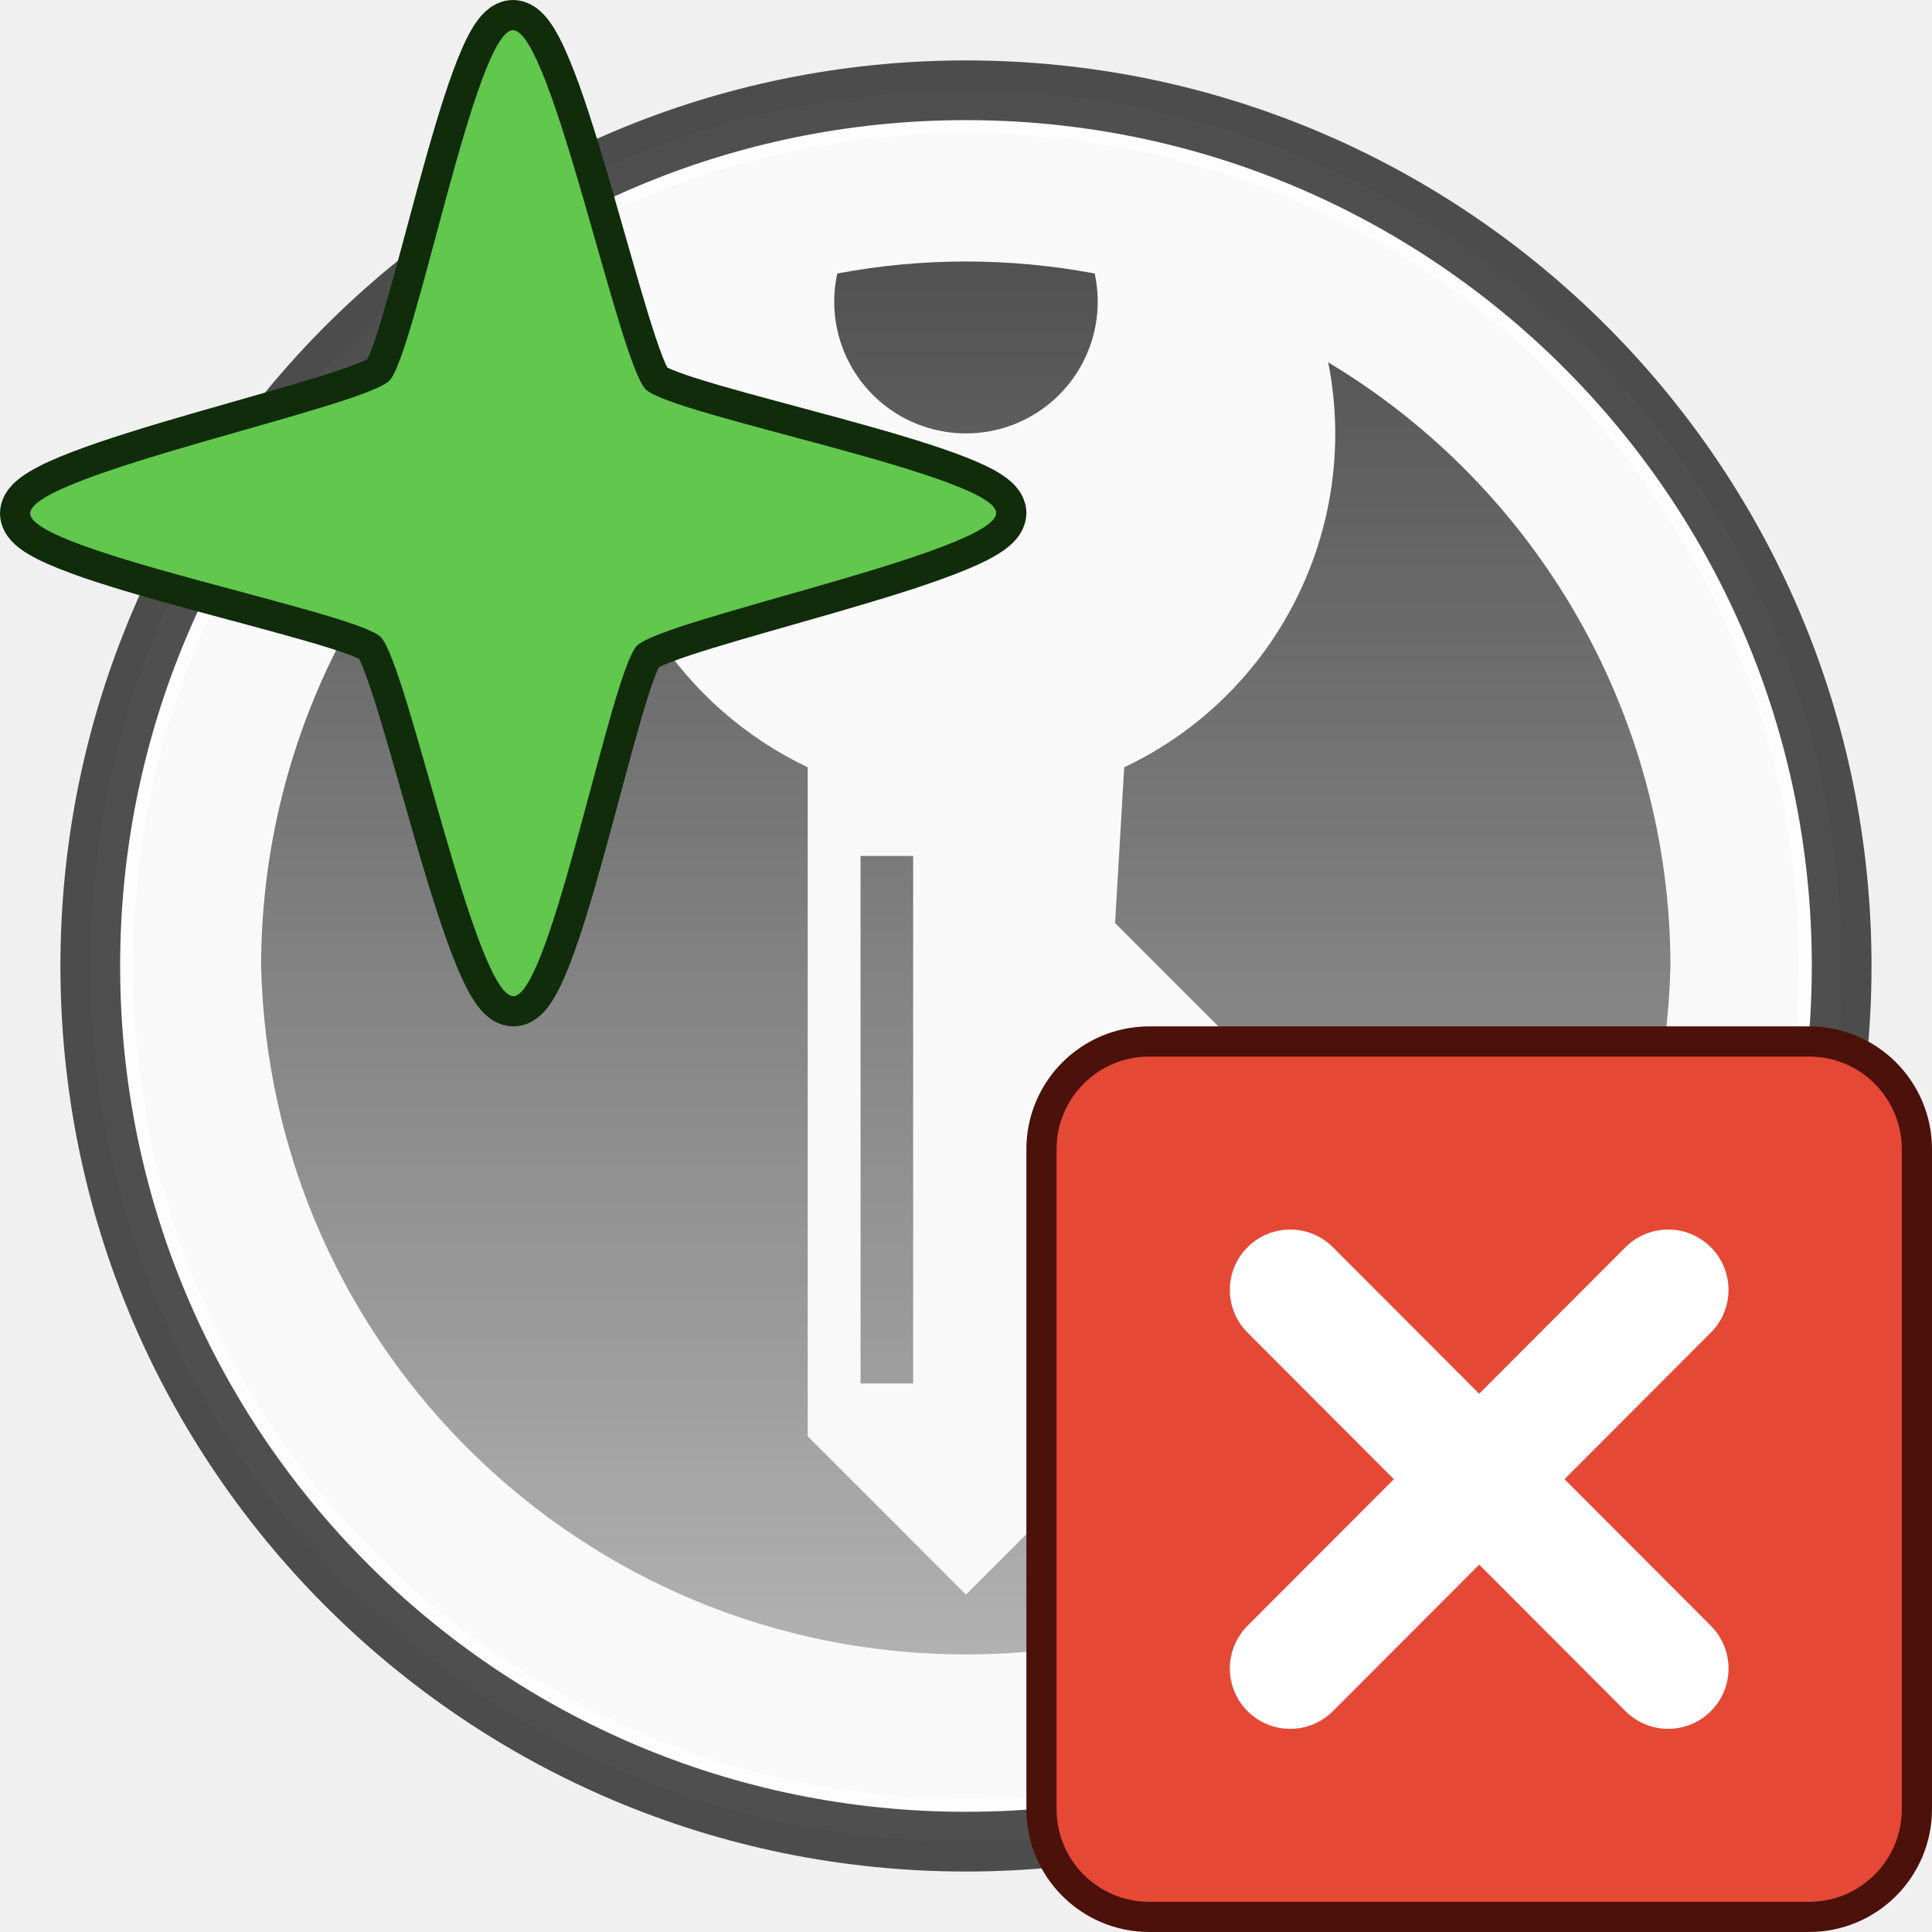
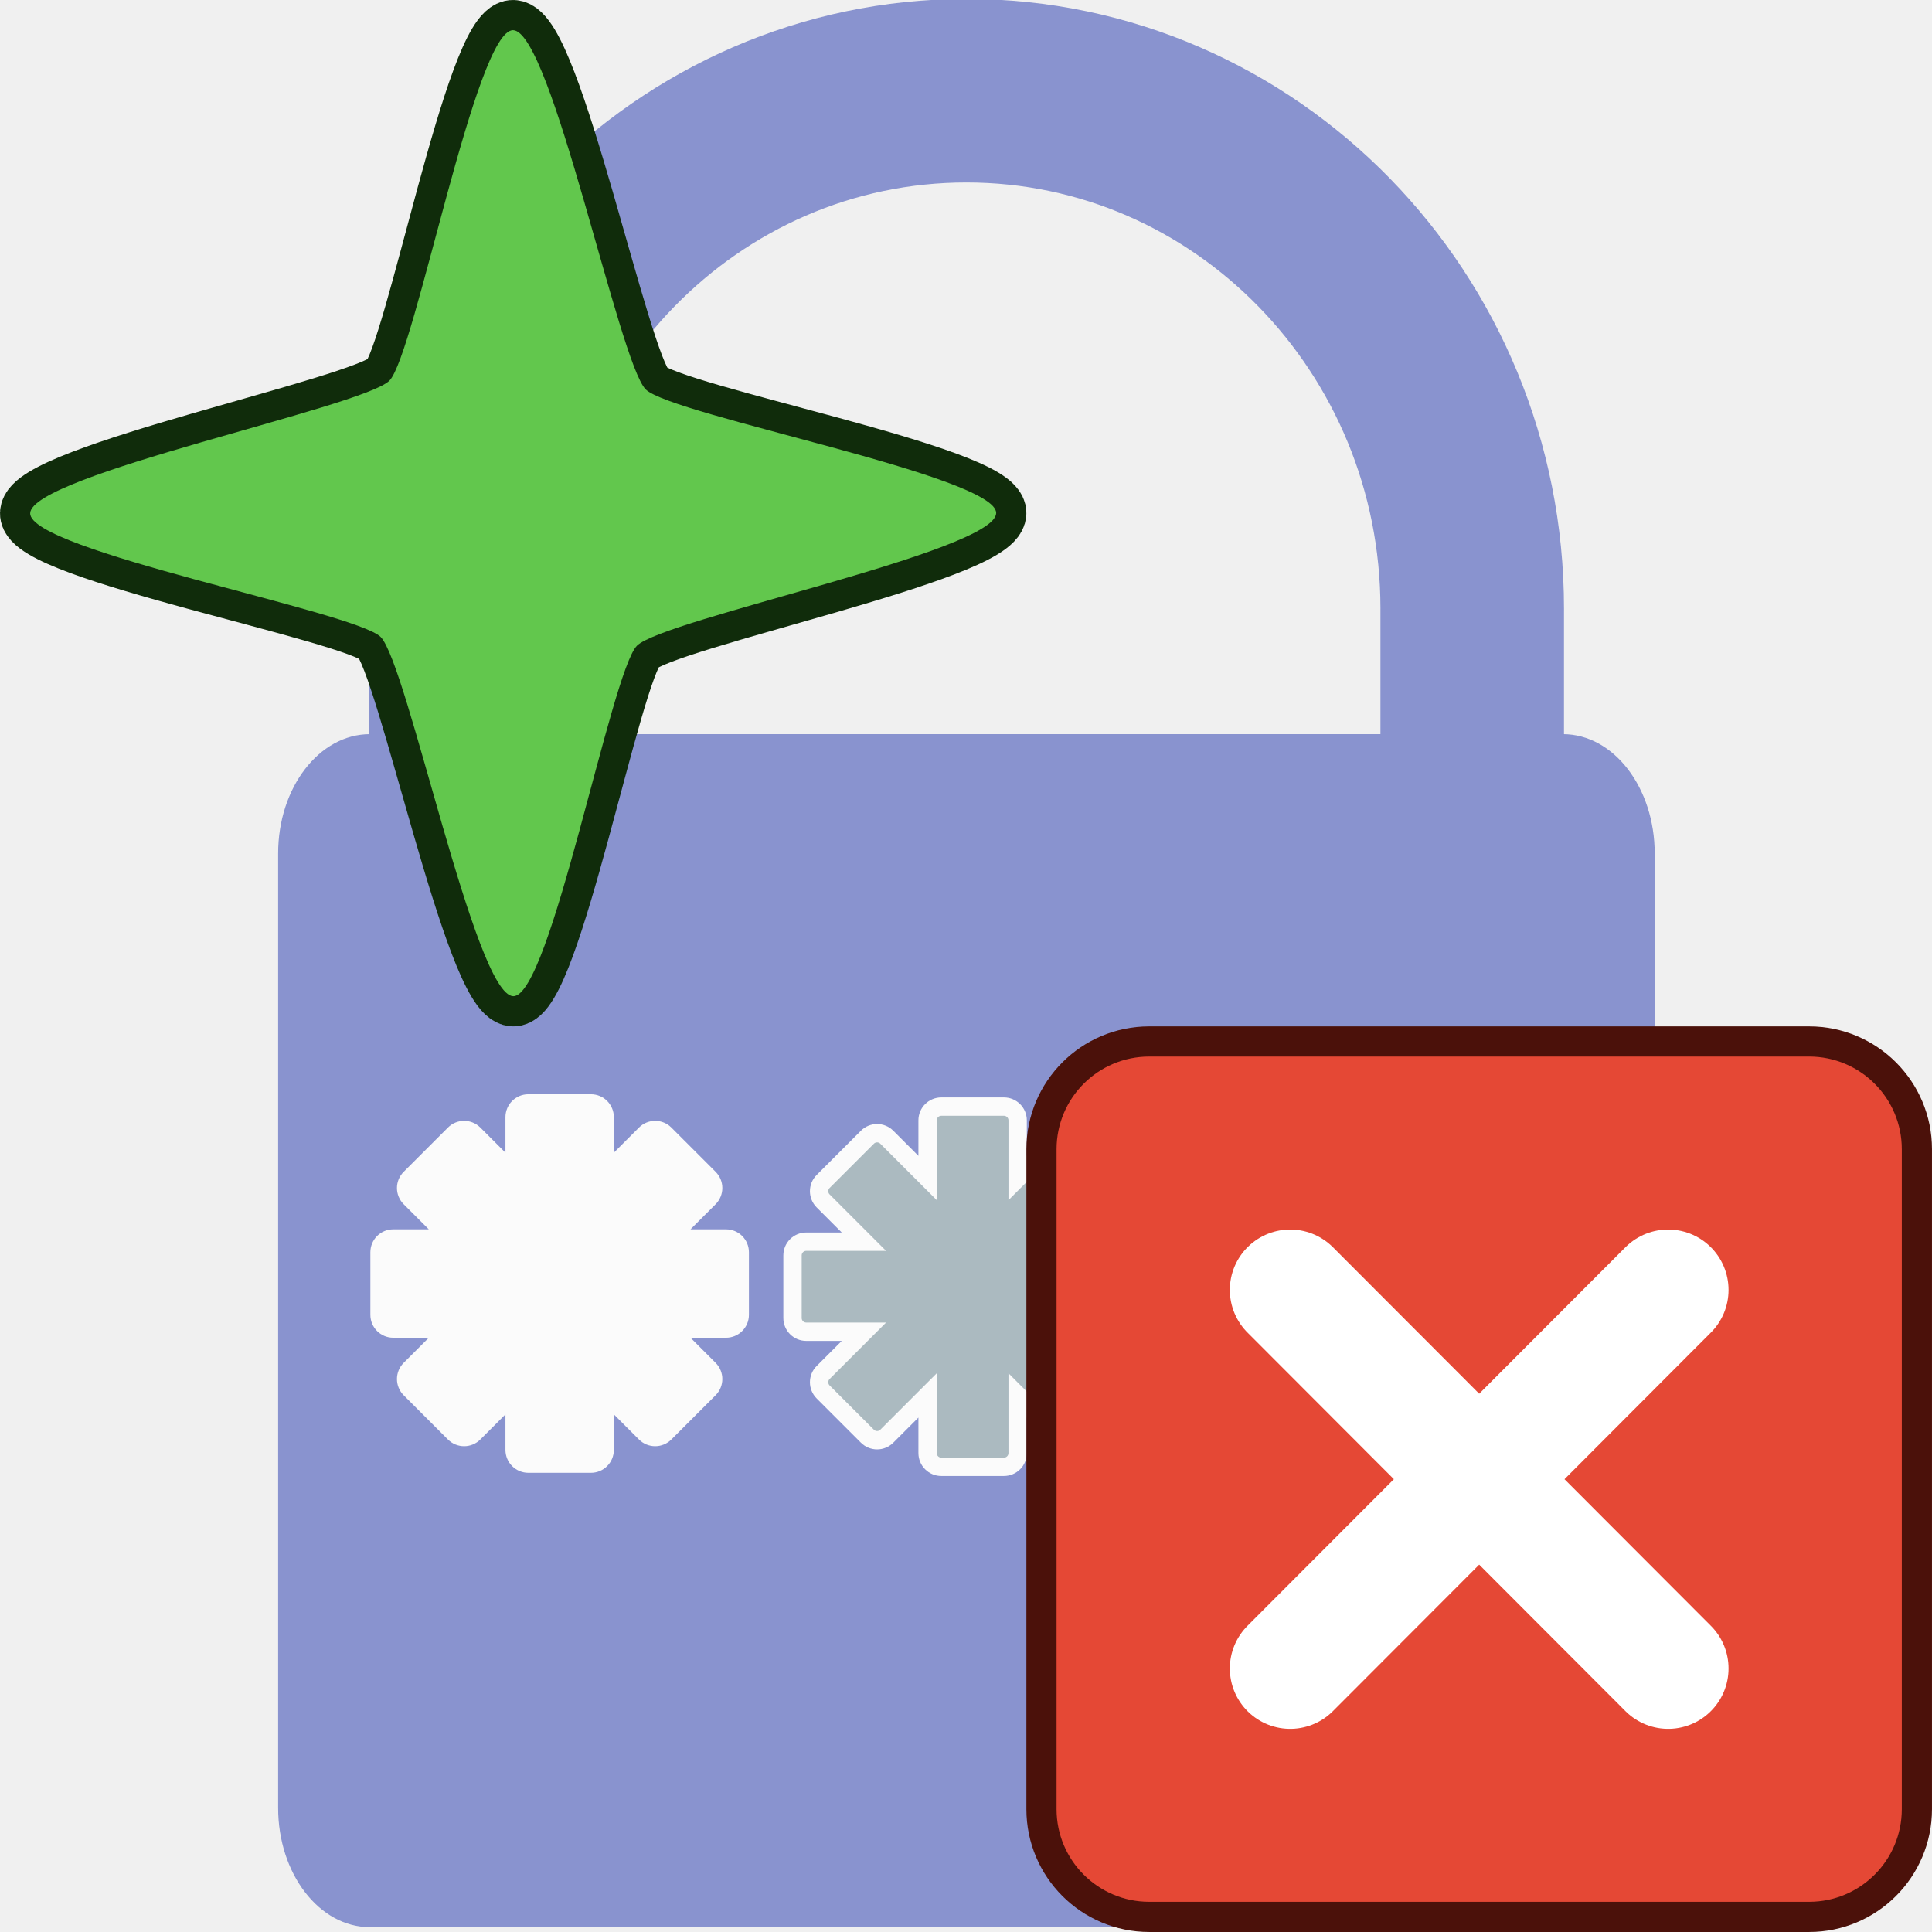
- <svg xmlns="http://www.w3.org/2000/svg" xmlns:xlink="http://www.w3.org/1999/xlink" height="64" width="64" viewBox="0 0 64 64" xml:space="preserve">
-   <defs>
-     <linearGradient id="a">
-       <stop offset="0" style="stop-color:#464646;stop-opacity:1" />
-       <stop offset="1" style="stop-color:#adadad;stop-opacity:1" />
-     </linearGradient>
-     <linearGradient xlink:href="#a" id="b" gradientUnits="userSpaceOnUse" x1="53.24" y1="12.75" x2="53.24" y2="86.36" />
-   </defs>
-   <g style="display:inline" transform="translate(.42 .42) scale(.63158)">
-     <circle r="45.93" style="opacity:.871;fill:#fff;fill-opacity:1;fill-rule:evenodd;stroke:#000;stroke-width:3.132;stroke-linecap:round;stroke-linejoin:round;stroke-miterlimit:4;stroke-dasharray:none;stroke-opacity:.784" cx="50" cy="50" />
-     <circle style="opacity:1;fill:none;fill-opacity:1;fill-rule:evenodd;stroke:none;stroke-width:1.5;stroke-linecap:round;stroke-linejoin:round;stroke-miterlimit:4;stroke-dasharray:none;stroke-opacity:1" cx="50" cy="50" r="42.32" />
-     <path style="opacity:1;fill:#f9f9f9;fill-opacity:1;fill-rule:evenodd;stroke:none;stroke-width:2.5;stroke-linecap:round;stroke-linejoin:round;stroke-miterlimit:4;stroke-dasharray:none;stroke-opacity:1" d="M50 6.32A43.68 43.68 0 0 0 6.32 50 43.68 43.68 0 0 0 50 93.68 43.68 43.68 0 0 0 93.68 50 43.68 43.68 0 0 0 50 6.32Zm0 6.72c2.26 0 4.52.22 6.75.64a6.92 6.92 0 1 1-13.5 0c2.23-.42 4.49-.64 6.75-.64Zm-19 5.3a19.36 19.36 0 0 0 10.7 21.24v35.09l8.3 8.3 8.3-8.3-.48-7.35 3.92-3.92-3.92-3.9 5.87-5.88-5.87-5.87.48-8.17A19.35 19.35 0 0 0 69 18.34 36.97 36.97 0 0 1 86.95 50a36.97 36.97 0 0 1-73.92 0c.01-12.98 6.83-25 17.97-31.67Zm13.46 25.9h2.77V71.9h-2.76V44.23z" />
-     <path style="opacity:.94;fill:url(#b);fill-opacity:1;fill-rule:nonzero;stroke:none;stroke-width:.8;stroke-linecap:round;stroke-linejoin:round;stroke-miterlimit:4;stroke-dasharray:none;stroke-opacity:1" d="M56.75 13.68a6.91 6.91 0 1 1-13.5 0 36.48 36.48 0 0 1 13.5 0zM30.63 22.1c0 7.72 4.53 14.37 11.07 17.48v35.09l8.3 8.3 8.3-8.3-.48-7.35 3.92-3.92-3.92-3.9 5.87-5.88-5.87-5.87.48-8.17A19.35 19.35 0 0 0 69 18.34 36.97 36.97 0 0 1 86.95 50a36.97 36.97 0 0 1-73.92 0c.01-12.98 6.83-25 17.97-31.67a19.4 19.4 0 0 0-.38 3.77zm13.83 22.13h2.77V71.9h-2.76V44.24z" />
+ <svg xmlns="http://www.w3.org/2000/svg" height="64" width="64" viewBox="0 0 64 64">
+   <g transform="scale(0.304)" opacity="0.7">
+     <path style="fill:none;stroke:#5c6bc0;stroke-width:20;stroke-miterlimit:4" d="M 105.308,9.883 A 55.117,56.435 0 0 0 50.192,66.318 a 55.117,56.435 0 0 0 5.08e-4,0.262 V 140.117 H 160.424 V 66.643 A 55.117,56.435 0 0 0 160.425,66.318 55.117,56.435 0 0 0 105.308,9.883 Z" />
+     <rect style="fill:#5c6bc0;fill-opacity:1;fill-rule:evenodd" width="150" height="130" x="30.308" y="80" rx="10" ry="13" />
+     <path style="fill:#7582c9;fill-opacity:1;stroke:#ffffff;stroke-width:2;stroke-miterlimit:4" d="m 147.576,120.549 c -0.83,0 -1.498,0.668 -1.498,1.498 v 6.282 l -4.442,-4.442 c -0.587,-0.587 -1.533,-0.587 -2.12,0 l -4.819,4.819 c -0.587,0.587 -0.587,1.532 0,2.12 l 4.442,4.442 h -6.282 c -0.83,0 -1.498,0.668 -1.498,1.498 v 6.816 c 0,0.83 0.668,1.498 1.498,1.498 h 6.282 l -4.442,4.442 c -0.587,0.587 -0.587,1.533 0,2.12 l 4.819,4.819 c 0.587,0.587 1.532,0.587 2.12,0 l 4.442,-4.442 v 6.282 c 0,0.83 0.668,1.498 1.498,1.498 h 6.816 c 0.83,0 1.498,-0.668 1.498,-1.498 v -6.282 l 4.442,4.442 c 0.587,0.587 1.532,0.587 2.12,0 l 4.819,-4.819 c 0.587,-0.587 0.587,-1.533 0,-2.12 l -4.442,-4.442 h 6.282 c 0.83,0 1.498,-0.668 1.498,-1.498 v -6.816 c 0,-0.83 -0.668,-1.498 -1.498,-1.498 h -6.282 l 4.442,-4.442 c 0.587,-0.587 0.587,-1.532 0,-2.12 l -4.819,-4.819 c -0.587,-0.587 -1.533,-0.587 -2.12,0 l -4.442,4.442 v -6.282 c 0,-0.83 -0.668,-1.498 -1.498,-1.498 z" />
+     <path style="fill:#8da2ab;fill-opacity:1;stroke:#ffffff;stroke-width:2;stroke-miterlimit:4" d="m 102.576,120.585 c -0.83,0 -1.498,0.668 -1.498,1.498 v 6.282 l -4.442,-4.442 c -0.587,-0.587 -1.533,-0.587 -2.12,0 l -4.819,4.819 c -0.587,0.587 -0.587,1.532 0,2.12 l 4.442,4.442 h -6.282 c -0.83,0 -1.498,0.668 -1.498,1.498 v 6.816 c 0,0.83 0.668,1.498 1.498,1.498 h 6.282 l -4.442,4.442 c -0.587,0.587 -0.587,1.533 0,2.12 l 4.819,4.819 c 0.587,0.587 1.533,0.587 2.12,0 l 4.442,-4.442 v 6.282 c 0,0.83 0.668,1.498 1.498,1.498 h 6.816 c 0.83,0 1.498,-0.668 1.498,-1.498 v -6.282 l 4.442,4.442 c 0.587,0.587 1.532,0.587 2.12,0 l 4.819,-4.819 c 0.587,-0.587 0.587,-1.533 0,-2.12 l -4.442,-4.442 h 6.282 c 0.83,0 1.498,-0.668 1.498,-1.498 v -6.816 c 0,-0.83 -0.668,-1.498 -1.498,-1.498 h -6.282 l 4.442,-4.442 c 0.587,-0.587 0.587,-1.532 0,-2.12 l -4.819,-4.819 c -0.587,-0.587 -1.533,-0.587 -2.12,0 l -4.442,4.442 v -6.282 c 0,-0.83 -0.668,-1.498 -1.498,-1.498 z" />
+     <path style="fill:#ffffff;fill-opacity:1;stroke:#ffffff;stroke-width:2;stroke-miterlimit:4" d="m 57.576,120.239 c -0.83,0 -1.498,0.668 -1.498,1.498 v 6.282 l -4.442,-4.442 c -0.587,-0.587 -1.533,-0.587 -2.12,0 l -4.819,4.819 c -0.587,0.587 -0.587,1.532 0,2.12 l 4.442,4.442 h -6.282 c -0.83,0 -1.498,0.668 -1.498,1.498 v 6.816 c 0,0.83 0.668,1.498 1.498,1.498 h 6.282 l -4.442,4.442 c -0.587,0.587 -0.587,1.533 0,2.12 l 4.819,4.819 c 0.587,0.587 1.533,0.587 2.12,0 l 4.442,-4.442 v 6.282 c 0,0.83 0.668,1.498 1.498,1.498 h 6.816 c 0.83,0 1.498,-0.668 1.498,-1.498 v -6.282 l 4.442,4.442 c 0.587,0.587 1.532,0.587 2.12,0 l 4.819,-4.819 c 0.587,-0.587 0.587,-1.533 0,-2.12 l -4.442,-4.442 h 6.282 c 0.83,0 1.498,-0.668 1.498,-1.498 v -6.816 c 0,-0.83 -0.668,-1.498 -1.498,-1.498 h -6.282 l 4.442,-4.442 c 0.587,-0.587 0.587,-1.532 0,-2.12 l -4.819,-4.819 c -0.587,-0.587 -1.533,-0.587 -2.12,0 l -4.442,4.442 v -6.282 c 0,-0.83 -0.668,-1.498 -1.498,-1.498 z" />
  </g>
-   <g stroke="#0c0c0c" stroke-opacity=".8" style="display:inline;stroke:#34220a;stroke-width:1;stroke-opacity:1">
-     <g style="display:inline;stroke:#34220a;stroke-width:.846;stroke-opacity:1">
-       <path d="M17 33c-1.27-.04-3.5-11-4.39-11.9C11.74 20.25.96 18.24 1 17c.04-1.27 11-3.5 11.9-4.39C13.75 11.74 15.76.96 17 1c1.27.04 3.5 11 4.39 11.9.87.86 11.65 2.87 11.61 4.1-.04 1.27-11 3.5-11.9 4.39-.86.87-2.87 11.65-4.1 11.61z" display="inline" fill="#62c74d" stroke="none" style="display:inline;stroke:#102c0b;stroke-width:2;stroke-dasharray:none;stroke-opacity:1;paint-order:stroke fill markers" />
-     </g>
-     <g style="display:inline;stroke:#34220a;stroke-width:1;stroke-opacity:1">
-       <rect x="35.68" y="35.68" width="28" height="28" ry="3.07" display="inline" fill="#e54835" stroke="none" style="display:inline;stroke:#4b110a;stroke-width:1.999;stroke-linecap:round;stroke-linejoin:round;stroke-dasharray:none;stroke-opacity:1;paint-order:stroke fill markers" transform="translate(-.68 -.68)" />
-       <path d="m42.74 42.73 12.52 12.54m0-12.54L42.74 55.27" display="inline" fill="#fff" stroke="#fff" stroke-linecap="round" style="display:inline;stroke:#fff;stroke-width:4;stroke-dasharray:none;stroke-opacity:1" />
-     </g>
+   <g style="display:inline;stroke:#34220a;stroke-width:.846;stroke-opacity:1">
+     <path d="M17 33c-1.27-.04-3.5-11-4.39-11.9C11.74 20.25.96 18.24 1 17c.04-1.27 11-3.5 11.9-4.39C13.75 11.74 15.76.96 17 1c1.27.04 3.5 11 4.39 11.9.87.86 11.65 2.87 11.61 4.1-.04 1.27-11 3.5-11.9 4.39-.86.87-2.87 11.65-4.1 11.61z" fill="#62c74d" stroke="none" style="display:inline;stroke:#102c0b;stroke-width:2;stroke-dasharray:none;stroke-opacity:1;paint-order:stroke fill markers" />
+   </g>
+   <g style="display:inline;stroke:#34220a;stroke-width:1;stroke-opacity:1" stroke="#0c0c0c" stroke-opacity=".8">
+     <rect x="35.68" y="35.68" width="28" height="28" ry="3.07" display="inline" fill="#e54835" stroke="none" style="display:inline;stroke:#4b110a;stroke-width:1.999;stroke-linecap:round;stroke-linejoin:round;stroke-dasharray:none;stroke-opacity:1;paint-order:stroke fill markers" transform="translate(-.68 -.68)" />
+     <path d="m42.74 42.73 12.52 12.54m0-12.54L42.74 55.27" display="inline" fill="#fff" stroke="#fff" stroke-linecap="round" style="display:inline;stroke:#fff;stroke-width:4;stroke-dasharray:none;stroke-opacity:1" />
  </g>
</svg>
